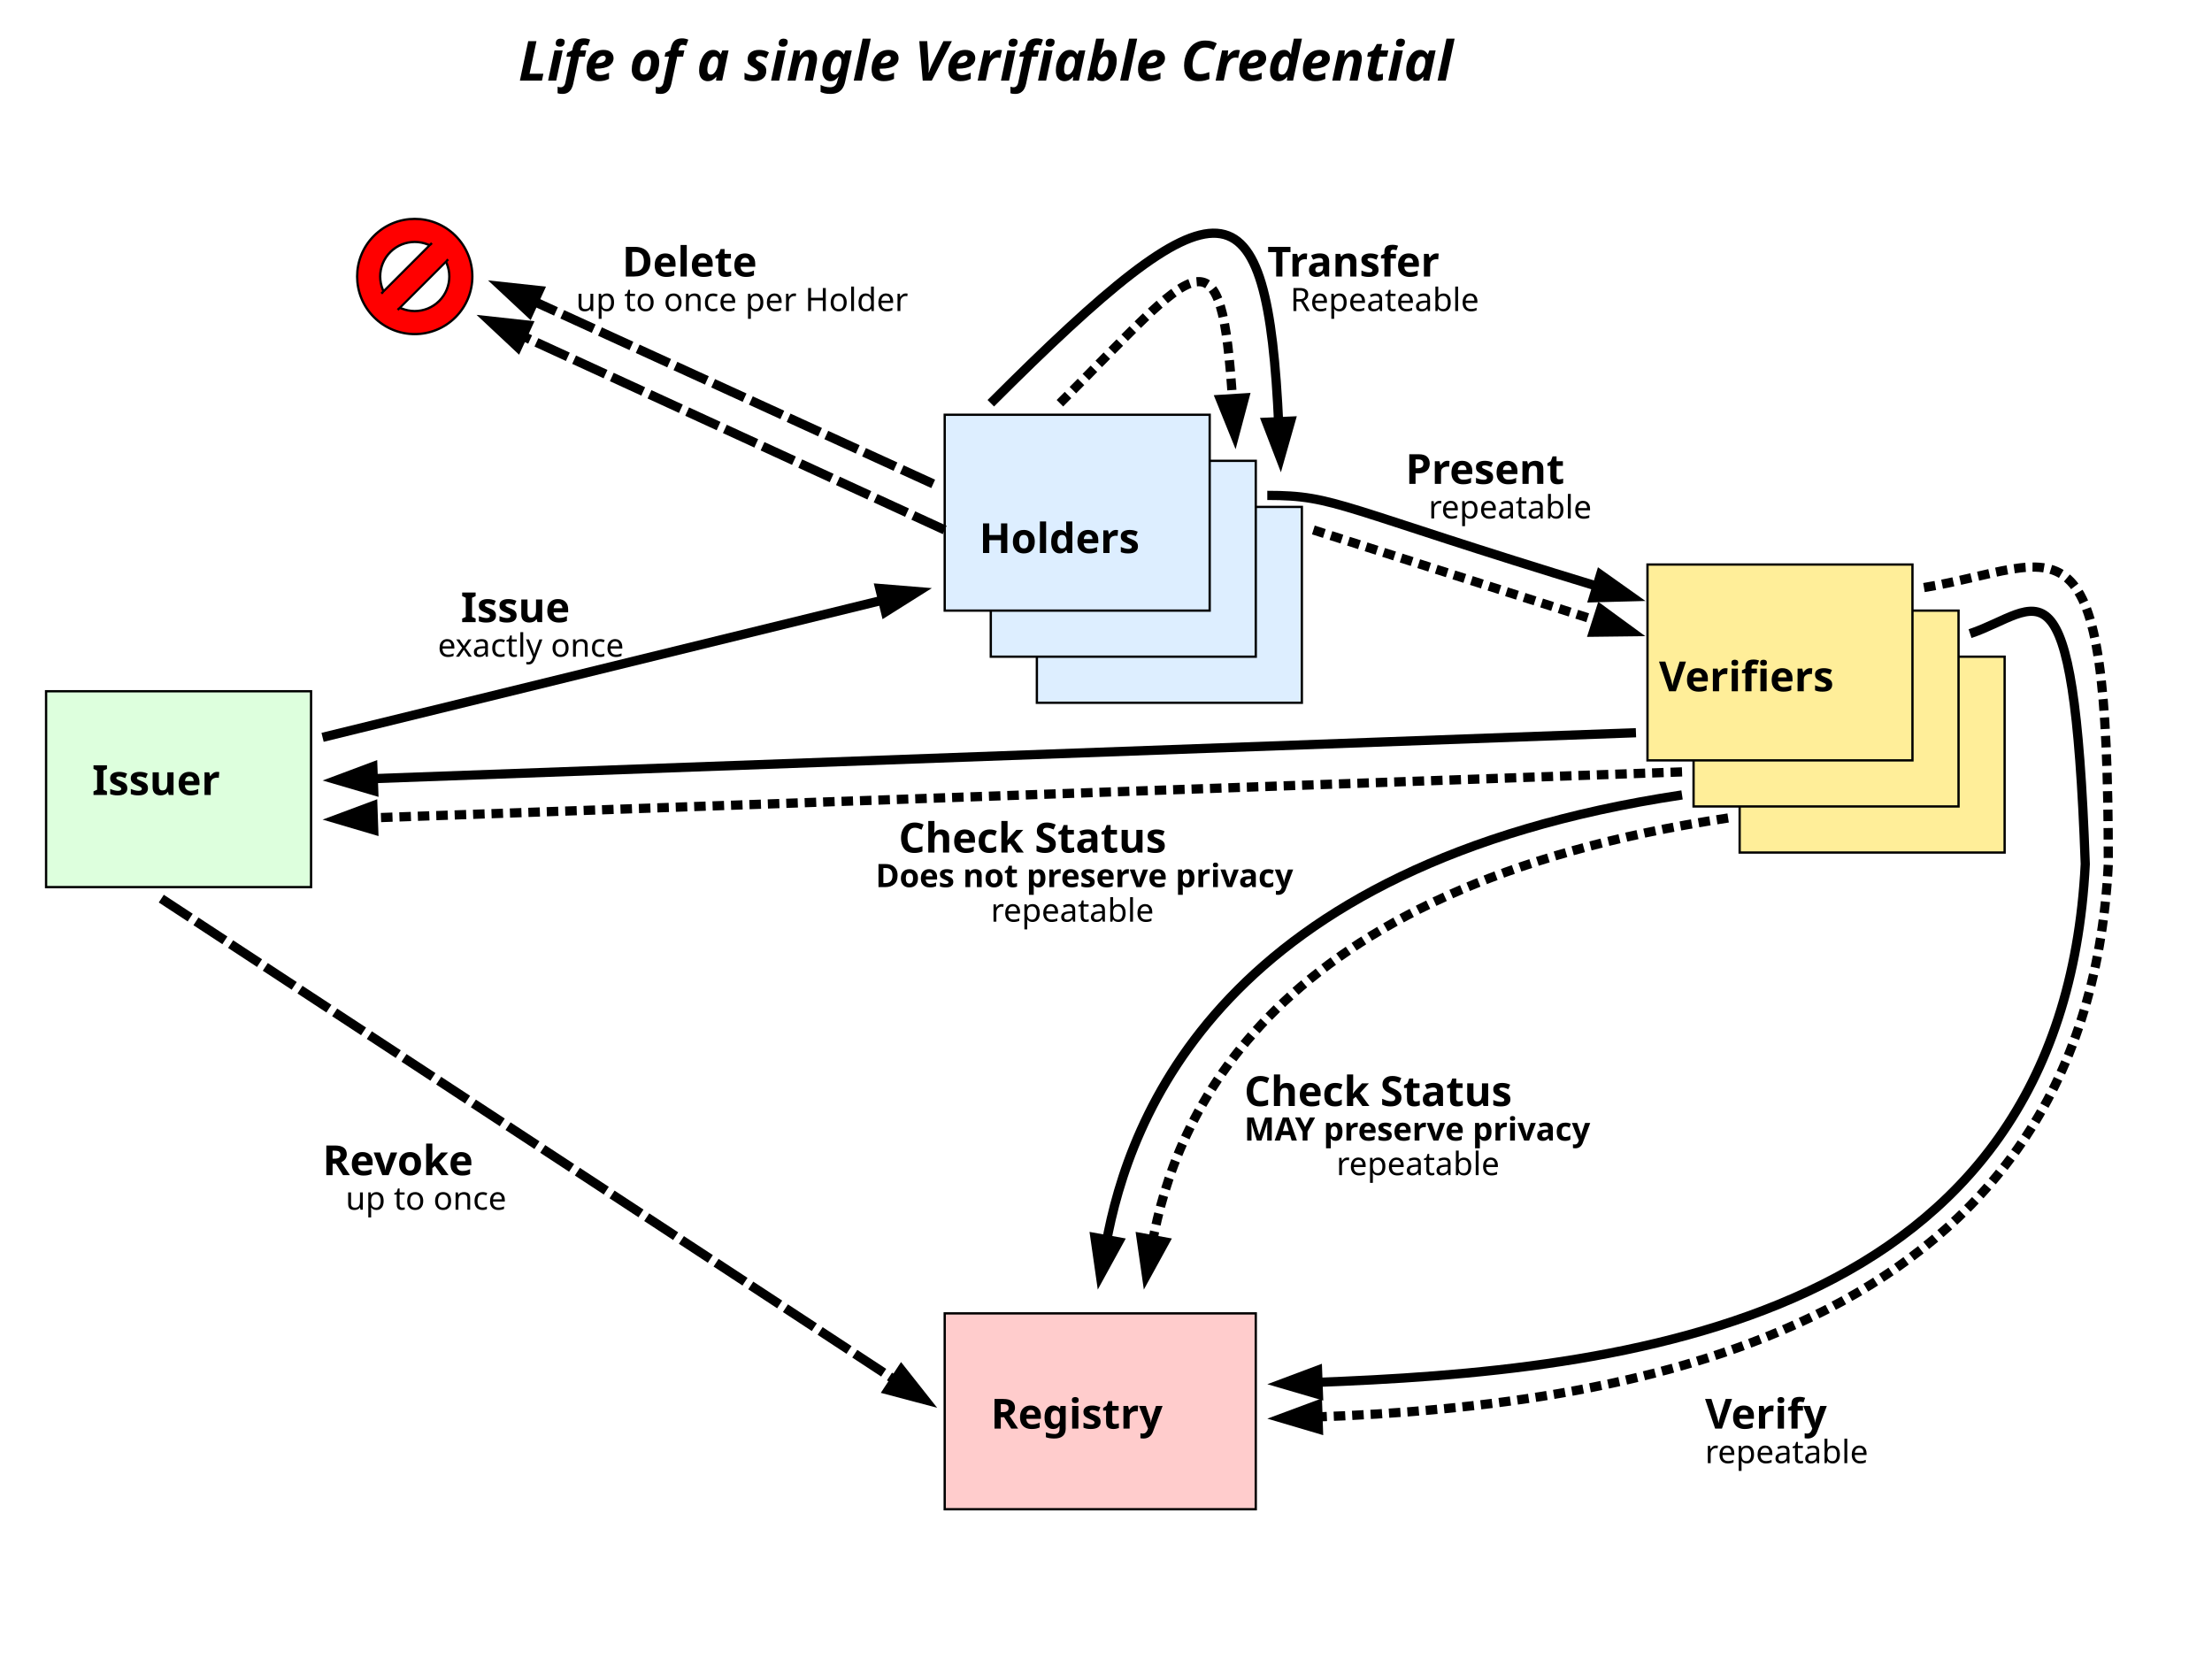
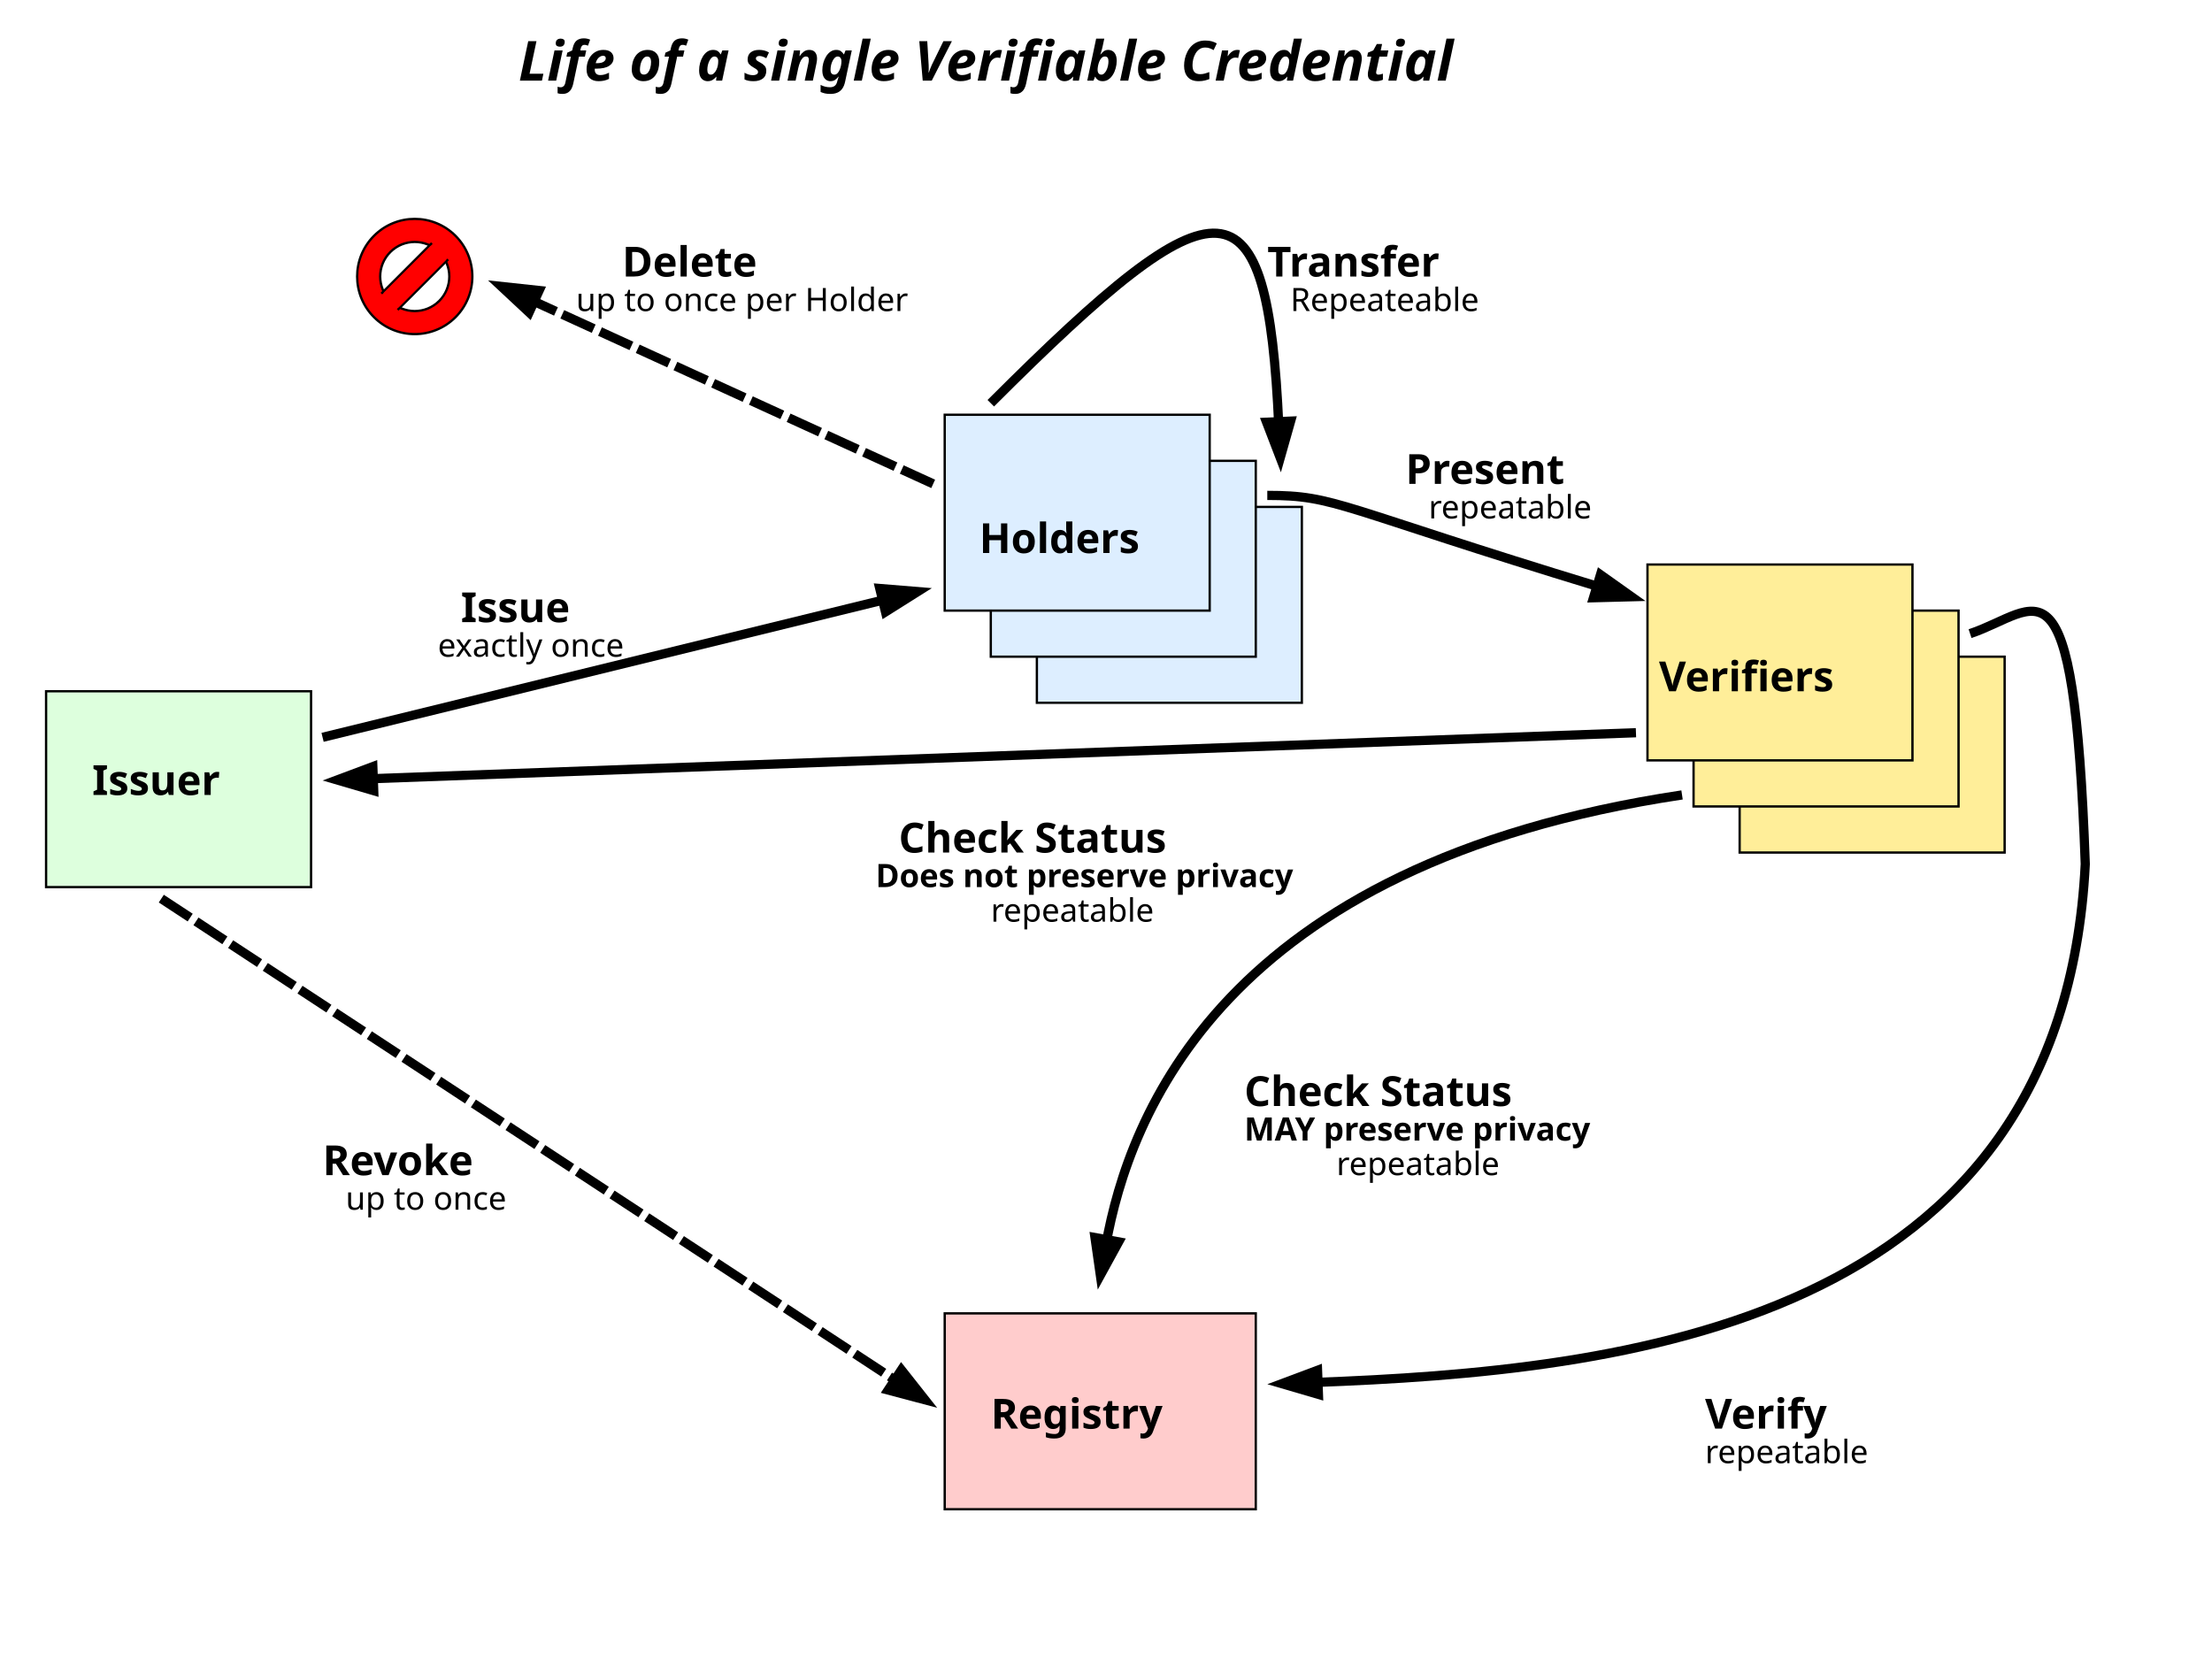
<svg xmlns="http://www.w3.org/2000/svg" version="1.1" viewBox="0 0 960 720" fill="none">
  <defs>
    <marker id="arrow" viewBox="0 0 6 4" refX="1" refY="2" fill="#000" markerWidth="6" markerHeight="4" orient="auto">
      <path d="M0 0v4l6 -2z" />
    </marker>
    <symbol id="gone" viewBox="-40 -40 960 720">
      <g transform="rotate(-45)">
        <circle r="25" fill="red" />
        <circle r="15" fill="#fff" />
        <rect x="-15" y="-5" width="30" height="10" fill="red" />
        <rect class="none" x="-17" y="-4.5" width="34" height="9" fill="red" />
      </g>
    </symbol>
    <style>
			path.link {stroke:#000;stroke-width:4;marker-end: url(#arrow)}
			rect, circle {stroke:#000;stroke-width:1px}
			rect.none {stroke:none}
			text {fill:#000;font-size:14px;font-family:sans-serif}
			text[aria-level ='1']{font-size:2em;font-weight:bold;font-style:italic}
			text[aria-level = '2']{font-size:1.5em;font-weight:bold}
			#background {fill:#fff;width:100%;height:100%;stroke:none}
		</style>
  </defs>
  <rect id="background" />
  <text x="225" y="35" role="heading" aria-level="1">Life of a single Verifiable Credential</text>
  <rect fill="#dfd" x="20" y="300" width="115" height="85" />
  <text role="heading" aria-level="2" x="40" y="345">Issuer</text>
  <path class="link" d="m140 320l245 -60" />
  <text x="200" y="270" role="heading" aria-level="2">Issue</text>
  <text x="190" y="285">exactly once</text>
  <path class="link" d="m70 390l320 210" stroke-dasharray="15 3" />
  <text x="140" y="510" role="heading" aria-level="2">Revoke</text>
  <text x="150" y="525">up to once</text>
  <rect fill="#def" x="450" y="220" width="115" height="85" />
  <rect fill="#def" x="430" y="200" width="115" height="85" />
  <rect fill="#def" x="410" y="180" width="115" height="85" />
  <text role="heading" aria-level="2" x="425" y="240">Holders</text>
  <path class="link" d="m405 210l-175 -80" stroke-dasharray="15 3" />
-   <path class="link" d="m410 230l-185 -85" stroke-dasharray="15 3" />
  <text x="270" y="120" role="heading" aria-level="2">Delete</text>
  <text x="250" y="135">up to once per Holder</text>
  <use href="#gone" x="140" y="80" />
  <path class="link" d="m430 175c100 -100 120 -100 125 10" />
-   <path class="link" d="m460 175c60 -60 70 -80 75 0" fill-opacity=".3" stroke-dasharray="5 3" />
  <text x="550" y="120" role="heading" aria-level="2">Transfer</text>
  <text x="560" y="135">Repeateable</text>
  <path class="link" d="m550 215c30 0 30 5 145 40" />
-   <path class="link" d="m570 230l125 40" fill-opacity=".3" stroke-dasharray="5 3" />
  <text x="610" y="210" role="heading" aria-level="2">Present</text>
  <text x="620" y="225">repeatable</text>
  <rect fill="#fe9" x="755" y="285" width="115" height="85" />
  <rect fill="#fe9" x="735" y="265" width="115" height="85" />
  <rect fill="#fe9" x="715" y="245" width="115" height="85" />
  <text role="heading" aria-level="2" x="720" y="300">Verifiers</text>
-   <path class="link" d="m835 255c60 -10 80 -40 80 120c-10 200 -200 235 -345 240" fill-opacity=".3" stroke-dasharray="5 3" />
  <path class="link" d="m855 275c30 -10 45 -40 50 100c-10 200 -200 220 -335 225" />
  <text x="740" y="620" role="heading" aria-level="2">Verify</text>
  <text x="740" y="635">repeatable</text>
  <path class="link" d="m710 318l-550 20" />
-   <path class="link" d="m730 335l-570 20" fill-opacity=".3" stroke-dasharray="5 3" />
  <text x="390" y="370" role="heading" aria-level="2">Check Status</text>
  <text x="380" y="385" font-weight="bold">Does not preserve privacy</text>
  <text x="430" y="400">repeatable</text>
  <path class="link" d="m730 345c-200 30 -240 140 -250 195" />
-   <path class="link" d="m750 355c-200 30 -240 130 -250 185" fill-opacity=".3" stroke-dasharray="5 3" />
  <text x="540" y="480" role="heading" aria-level="2">Check Status</text>
  <text x="540" y="495" font-weight="bold">MAY preserve privacy</text>
  <text x="580" y="510">repeatable</text>
  <rect fill="#fcc" x="410" y="570" width="135" height="85" />
  <text role="heading" aria-level="2" x="430" y="620">Registry</text>
</svg>
